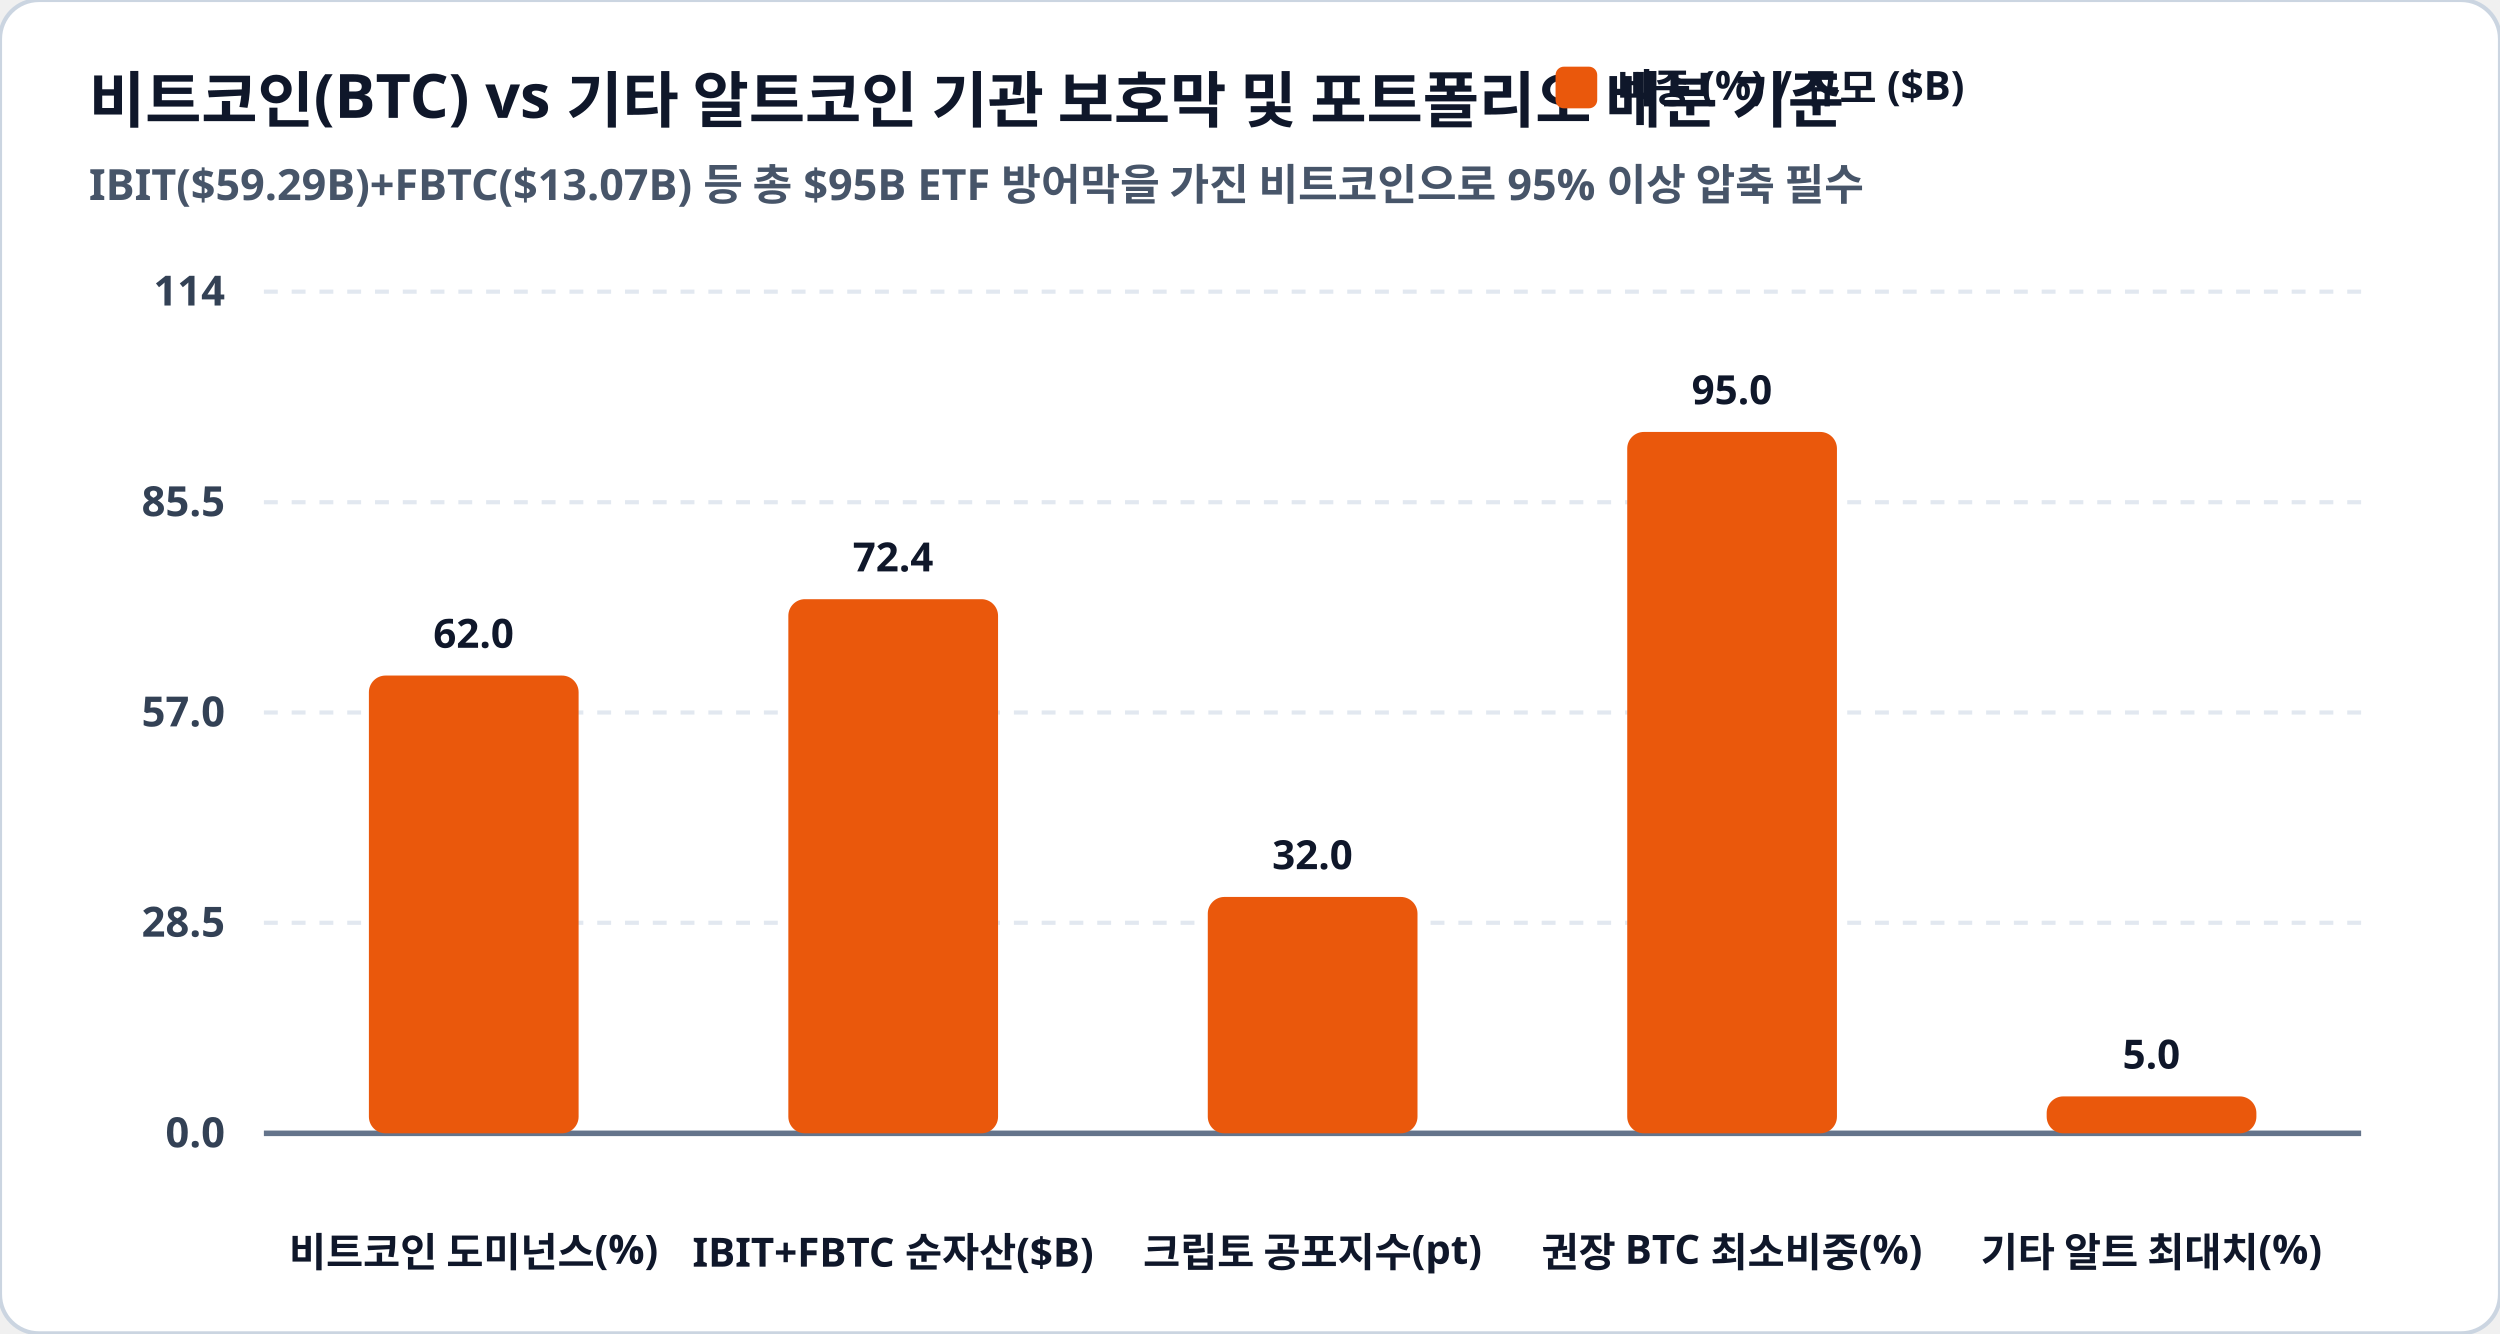
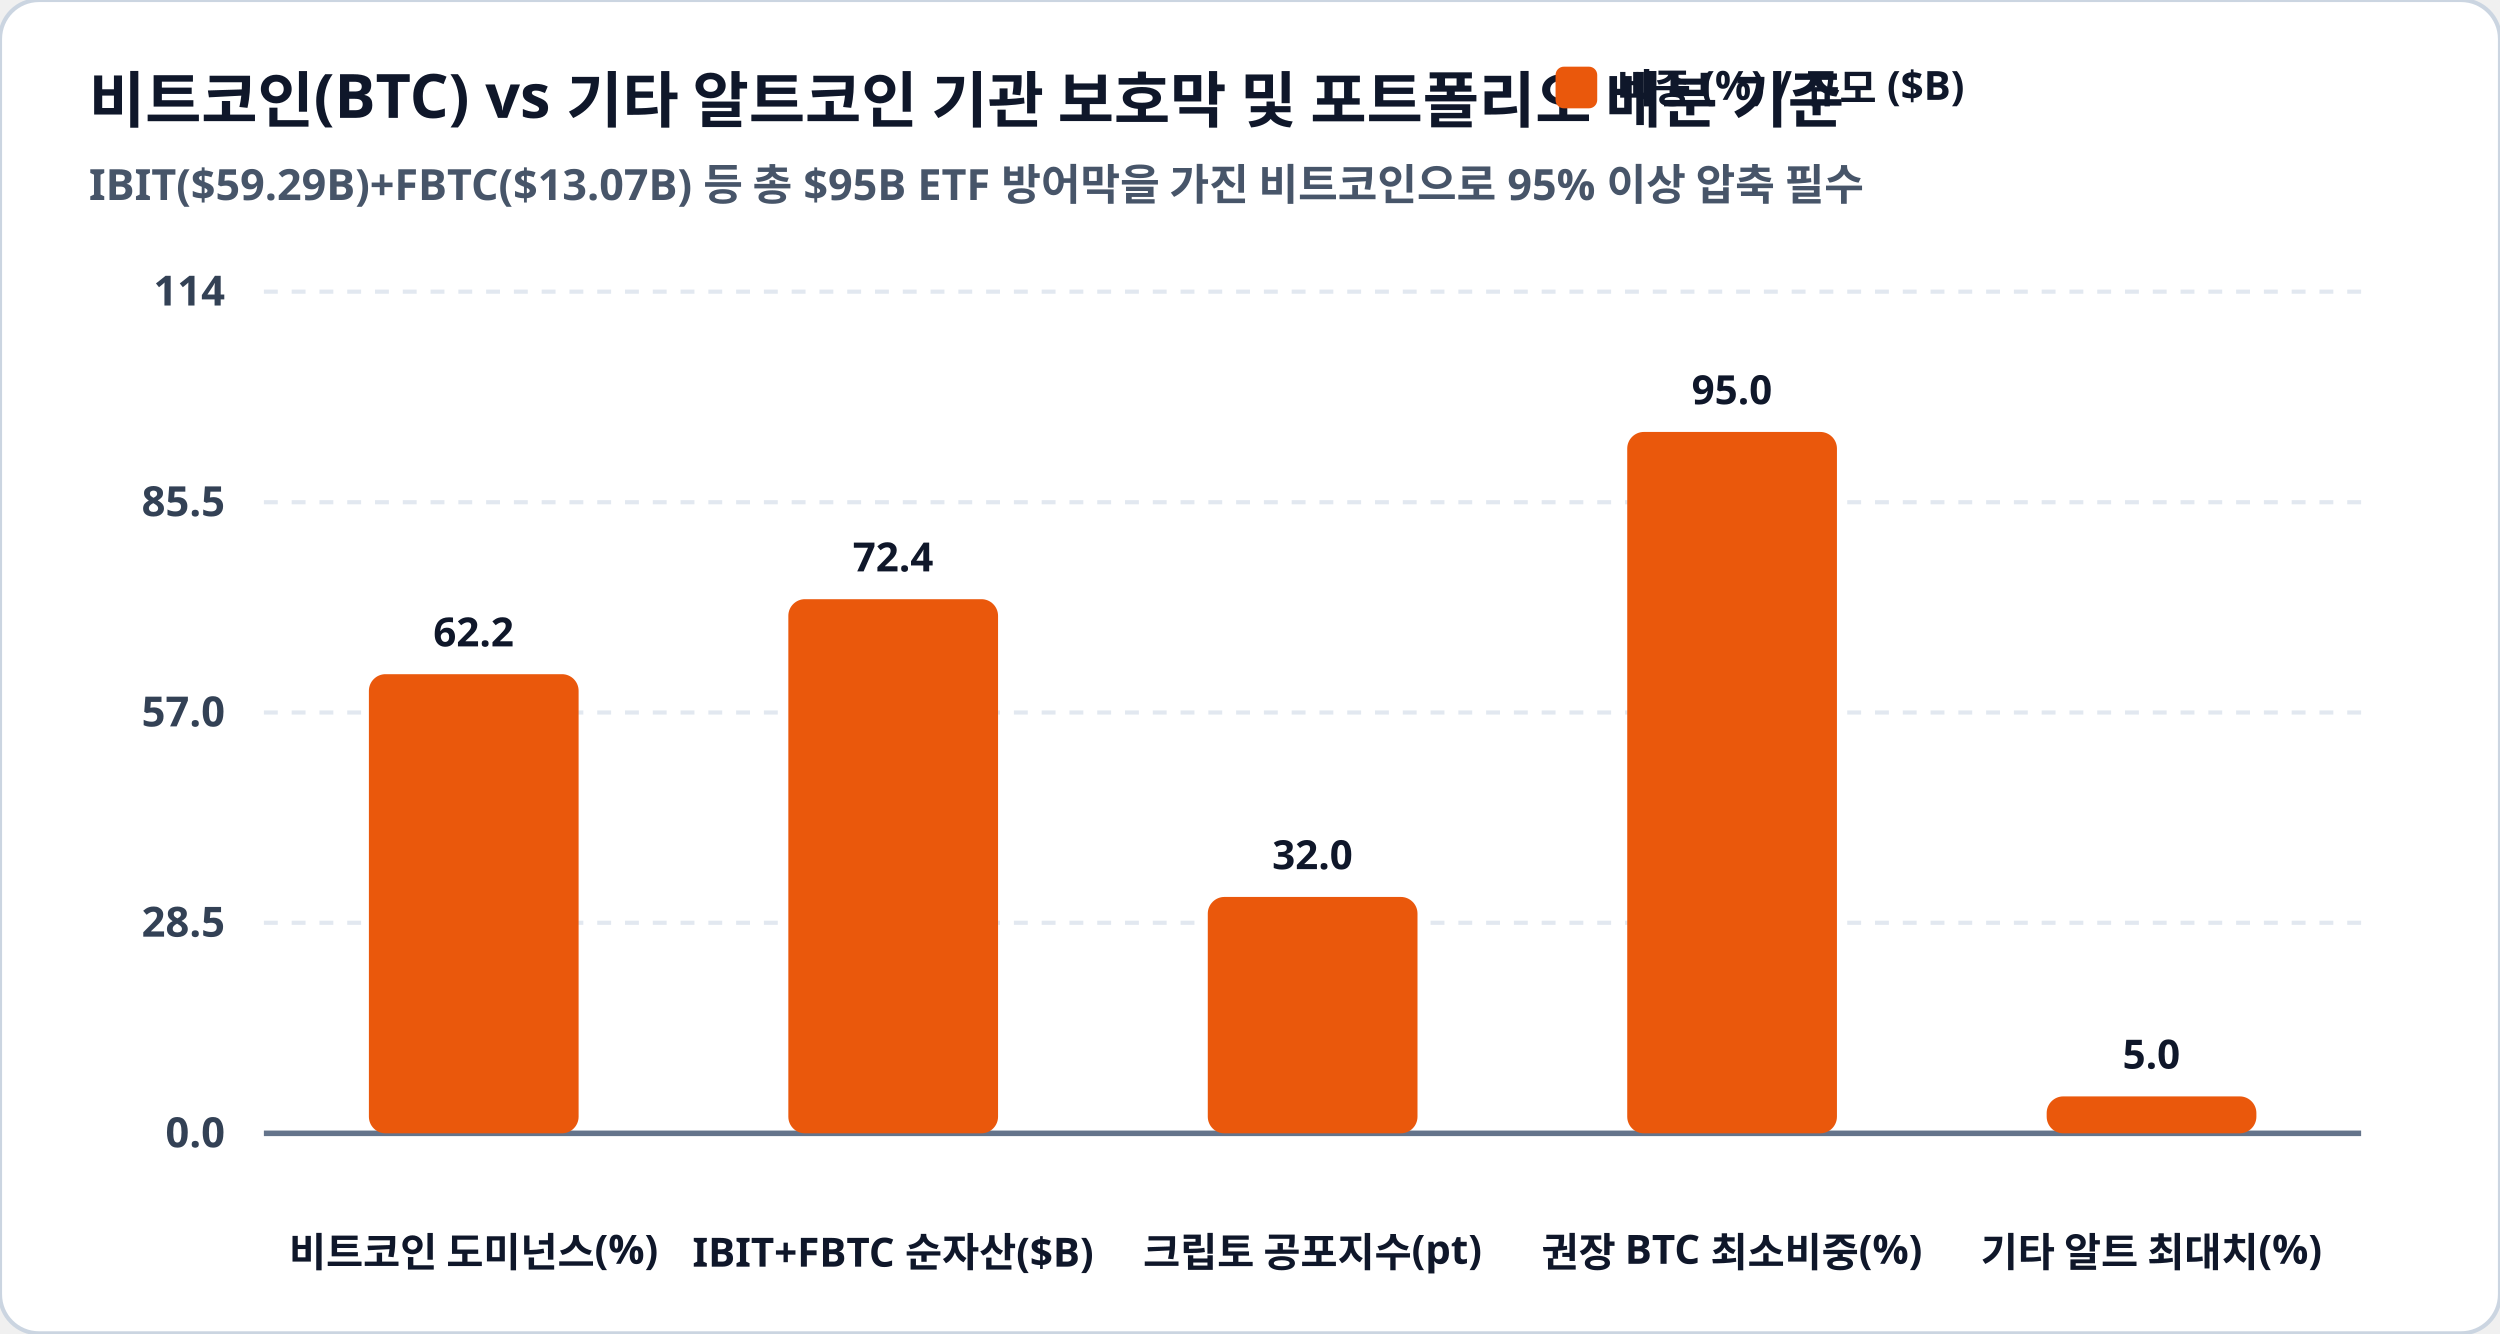
<svg xmlns="http://www.w3.org/2000/svg" viewBox="0 0 900 480" width="100%" height="100%">
  <rect width="900" height="480" rx="14" fill="#ffffff" stroke="#cbd5e1" stroke-width="1.5" />
  <text x="32" y="44" fill="#0f172a" font-family="Pretendard, sans-serif" font-size="22" font-weight="900">비트코인(BTC) vs 기타 알트코인 기관 보호막 및 포트폴리오 배분 기준</text>
  <text x="32" y="72" fill="#475569" font-family="Pretendard, sans-serif" font-size="15.5" font-weight="600">IBIT($59.29B)+FBTC($13.07B) 등 총 $95B ETF 방어막을 가진 비트코인으로 95% 이상 압축 필수</text>
  <rect x="560" y="24" width="15" height="15" rx="3" fill="#ea580c" />
  <text x="582" y="37" fill="#0f172a" font-family="Pretendard, sans-serif" font-size="14.5" font-weight="800">비중 (%) / 규모 ($B)</text>
  <line x1="95" y1="105.0" x2="850" y2="105.0" stroke="#e2e8f0" stroke-width="1.5" stroke-dasharray="5,5" />
  <text x="81" y="110.0" fill="#334155" font-family="Pretendard, sans-serif" font-size="15" font-weight="700" text-anchor="end">114</text>
  <line x1="95" y1="180.8" x2="850" y2="180.8" stroke="#e2e8f0" stroke-width="1.5" stroke-dasharray="5,5" />
  <text x="81" y="185.8" fill="#334155" font-family="Pretendard, sans-serif" font-size="15" font-weight="700" text-anchor="end">85.5</text>
  <line x1="95" y1="256.5" x2="850" y2="256.5" stroke="#e2e8f0" stroke-width="1.5" stroke-dasharray="5,5" />
  <text x="81" y="261.5" fill="#334155" font-family="Pretendard, sans-serif" font-size="15" font-weight="700" text-anchor="end">57.0</text>
  <line x1="95" y1="332.2" x2="850" y2="332.2" stroke="#e2e8f0" stroke-width="1.5" stroke-dasharray="5,5" />
  <text x="81" y="337.2" fill="#334155" font-family="Pretendard, sans-serif" font-size="15" font-weight="700" text-anchor="end">28.5</text>
  <line x1="95" y1="408.0" x2="850" y2="408.0" stroke="#e2e8f0" stroke-width="1.5" stroke-dasharray="5,5" />
  <text x="81" y="413.0" fill="#334155" font-family="Pretendard, sans-serif" font-size="15" font-weight="700" text-anchor="end">0.0</text>
  <line x1="95" y1="408.0" x2="850" y2="408.0" stroke="#64748b" stroke-width="2" />
-   <rect x="132.8" y="243.2" width="75.5" height="164.8" rx="6" fill="#ea580c" />
-   <text x="170.5" y="233.2" fill="#0f172a" font-family="Pretendard, sans-serif" font-size="14.5" font-weight="800" text-anchor="middle">62.0</text>
+   <rect x="132.8" y="242.7" width="75.5" height="165.3" rx="6" fill="#ea580c" />
+   <text x="170.5" y="232.7" fill="#0f172a" font-family="Pretendard, sans-serif" font-size="14.5" font-weight="800" text-anchor="middle">62.2</text>
  <text x="170.5" y="456" fill="#0f172a" font-family="Pretendard, sans-serif" font-size="14.5" font-weight="800" text-anchor="middle">비트코인 도미넌스(%)</text>
  <rect x="283.8" y="215.7" width="75.5" height="192.3" rx="6" fill="#ea580c" />
  <text x="321.5" y="205.7" fill="#0f172a" font-family="Pretendard, sans-serif" font-size="14.5" font-weight="800" text-anchor="middle">72.4</text>
  <text x="321.5" y="456" fill="#0f172a" font-family="Pretendard, sans-serif" font-size="14.5" font-weight="800" text-anchor="middle">IBIT+FBTC 순자산($B)</text>
  <rect x="434.8" y="322.9" width="75.5" height="85.1" rx="6" fill="#ea580c" />
  <text x="472.5" y="312.9" fill="#0f172a" font-family="Pretendard, sans-serif" font-size="14.5" font-weight="800" text-anchor="middle">32.0</text>
  <text x="472.5" y="456" fill="#0f172a" font-family="Pretendard, sans-serif" font-size="14.5" font-weight="800" text-anchor="middle">크립토 공포지수(pt)</text>
  <rect x="585.8" y="155.5" width="75.5" height="252.5" rx="6" fill="#ea580c" />
  <text x="623.5" y="145.5" fill="#0f172a" font-family="Pretendard, sans-serif" font-size="14.5" font-weight="800" text-anchor="middle">95.0</text>
  <text x="623.5" y="456" fill="#0f172a" font-family="Pretendard, sans-serif" font-size="14.5" font-weight="800" text-anchor="middle">권장 BTC 최소비중(%)</text>
  <rect x="736.8" y="394.7" width="75.5" height="13.3" rx="6" fill="#ea580c" />
  <text x="774.5" y="384.7" fill="#0f172a" font-family="Pretendard, sans-serif" font-size="14.5" font-weight="800" text-anchor="middle">5.0</text>
  <text x="774.5" y="456" fill="#0f172a" font-family="Pretendard, sans-serif" font-size="14.5" font-weight="800" text-anchor="middle">기타 알트 최대치(%)</text>
</svg>
